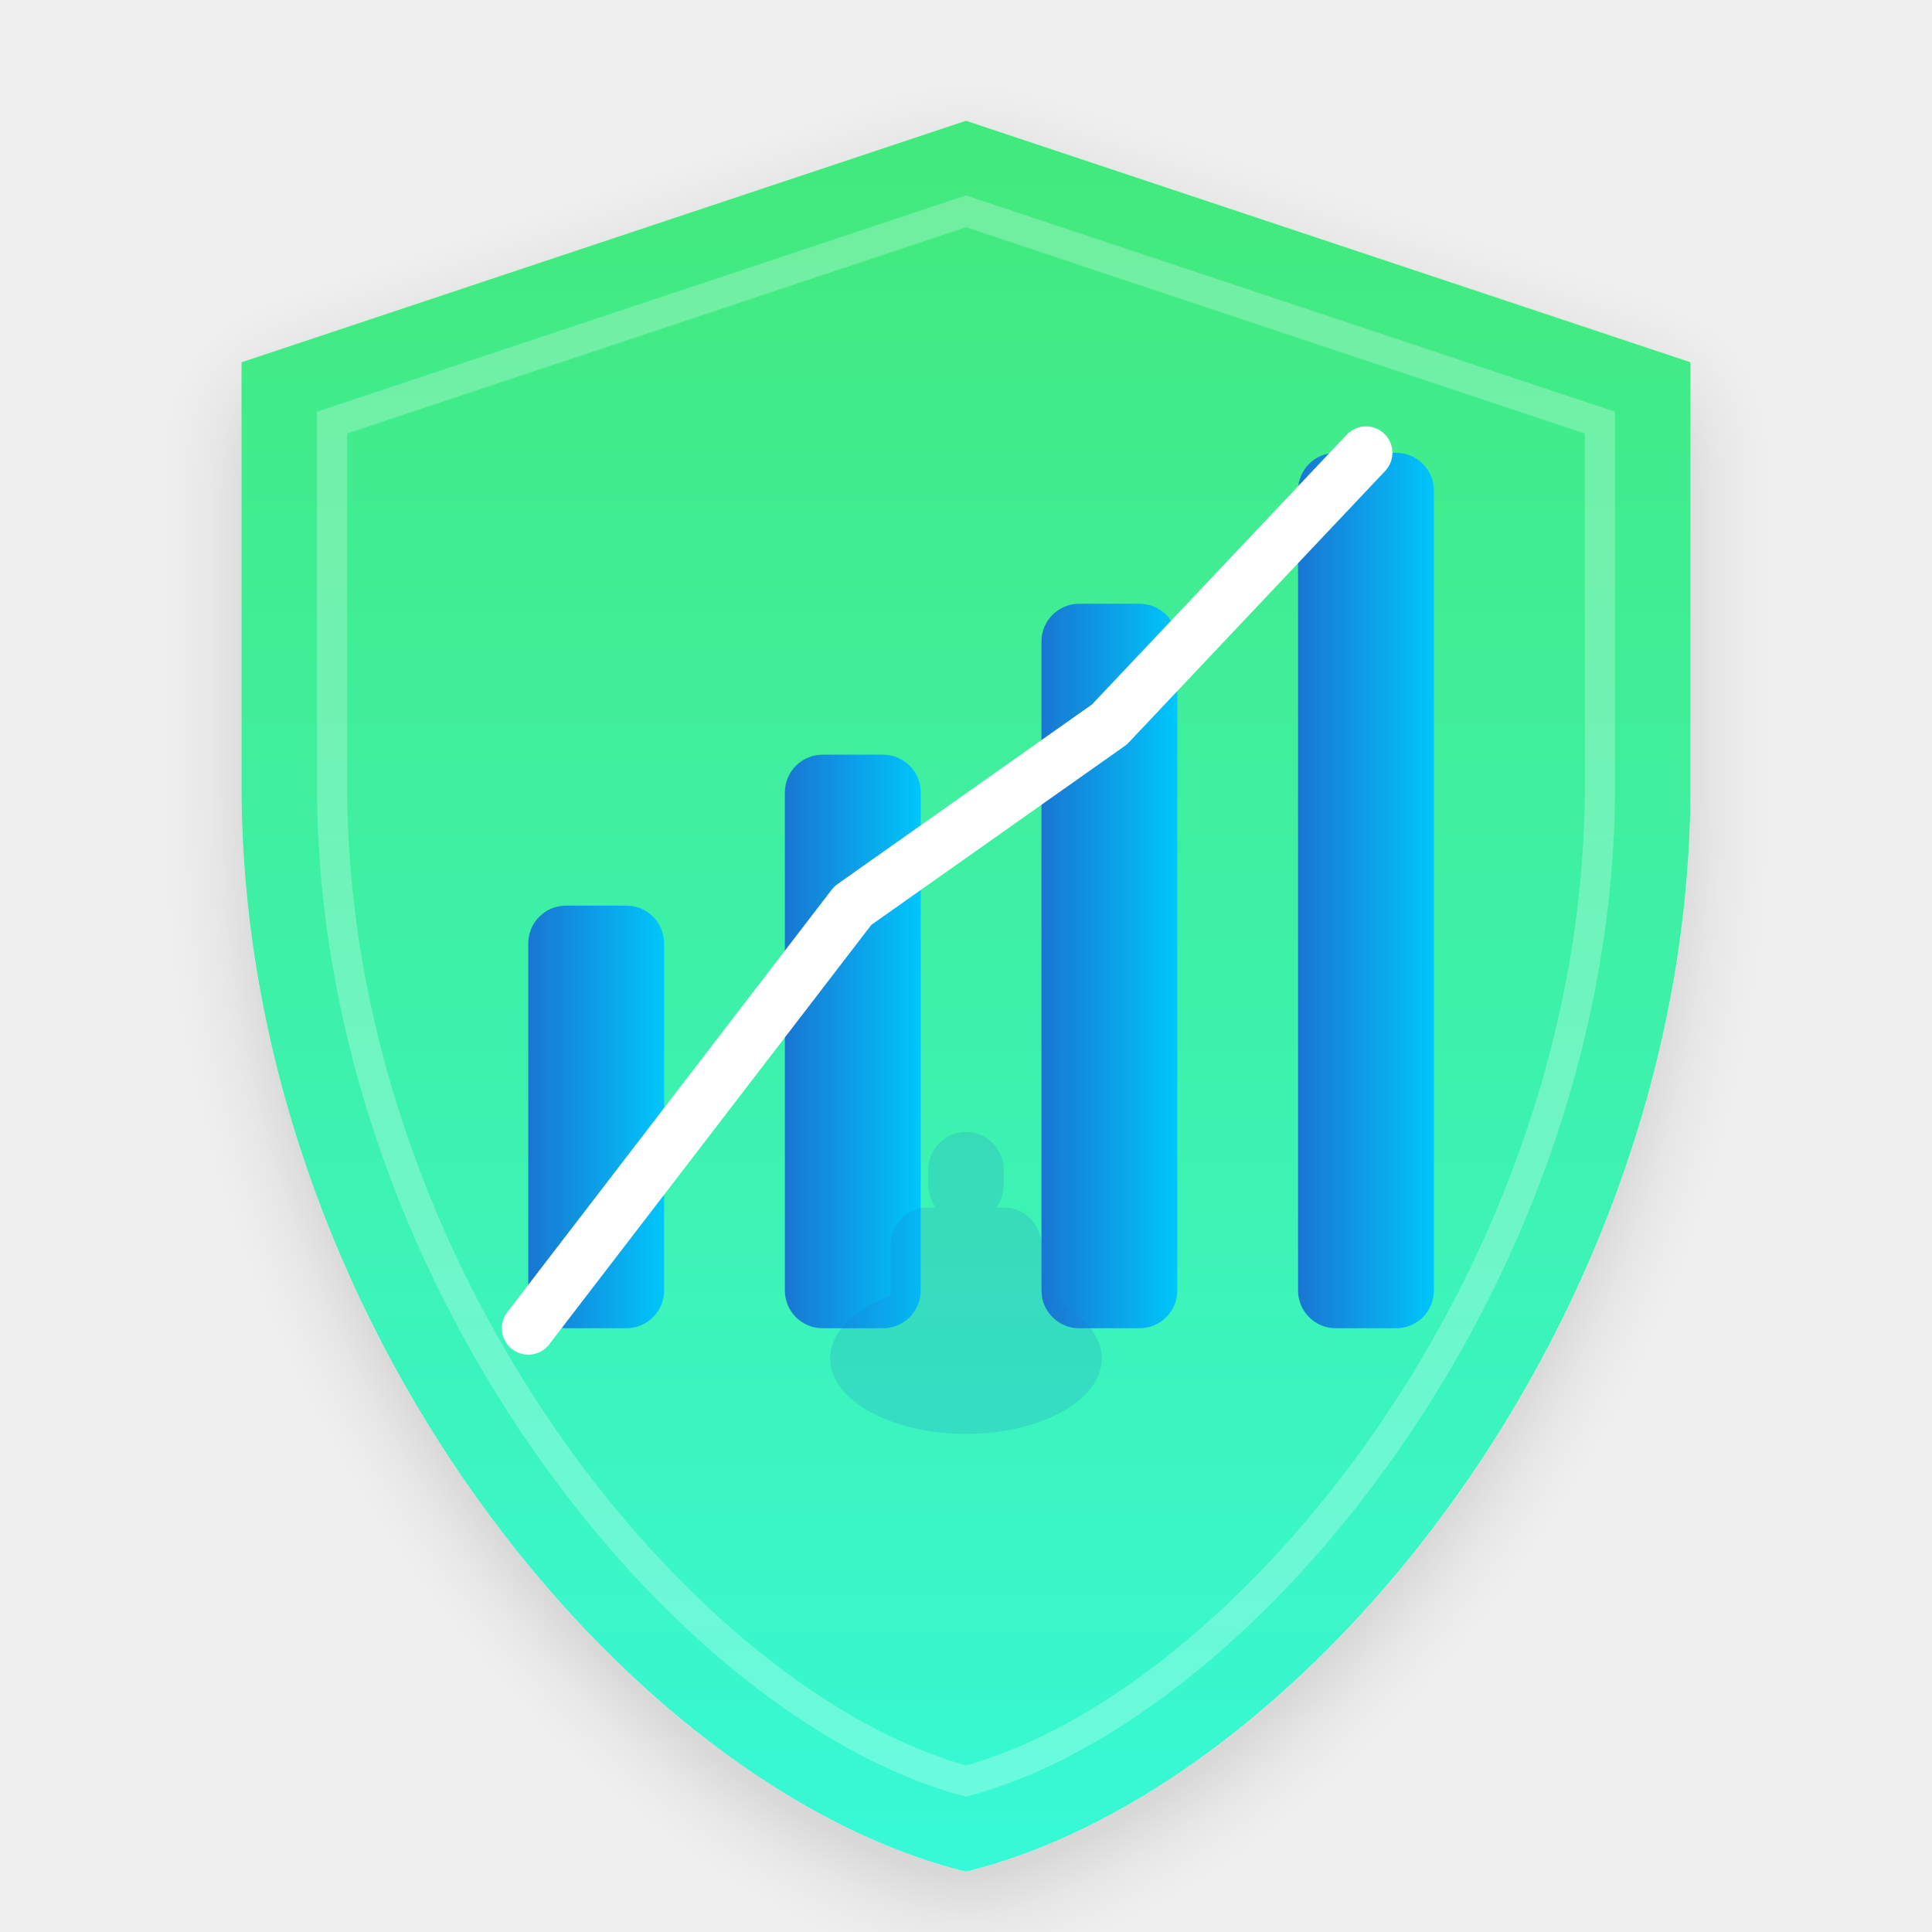
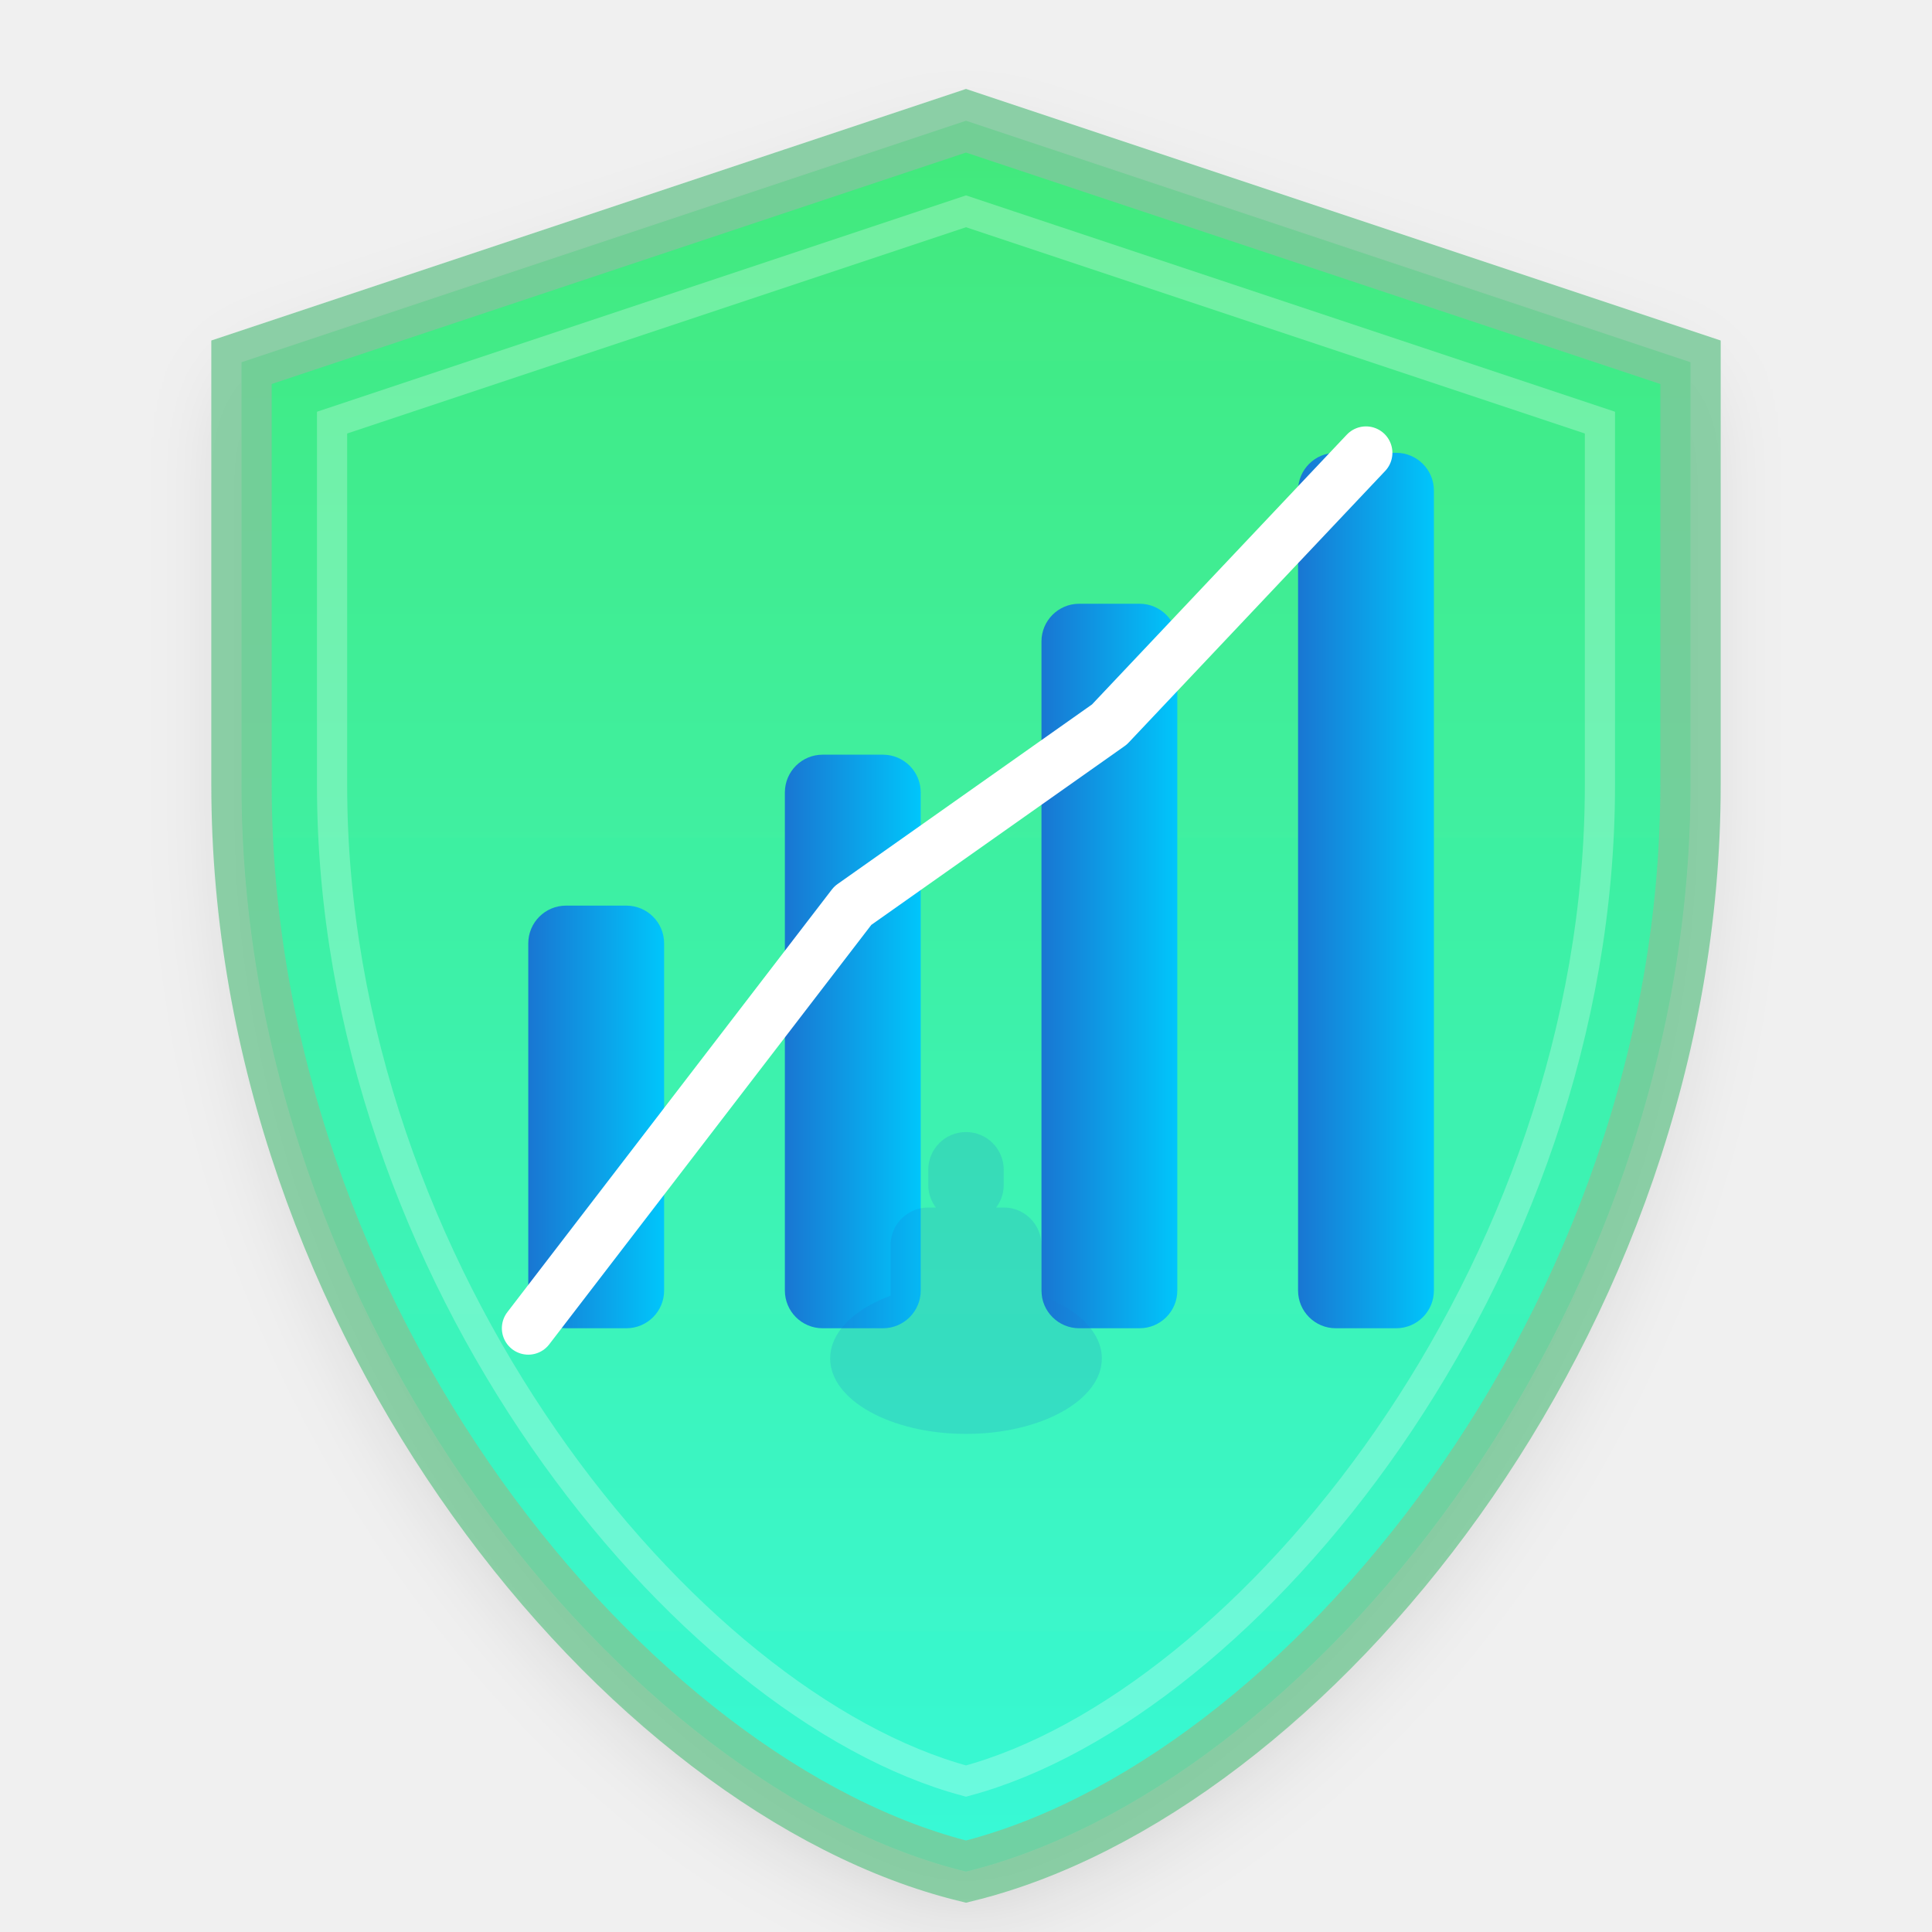
<svg xmlns="http://www.w3.org/2000/svg" viewBox="0 0 256 256">
  <defs>
    <linearGradient id="shieldGrad" x1="0%" y1="0%" x2="0%" y2="100%">
      <stop offset="0%" stop-color="#43e97b" />
      <stop offset="100%" stop-color="#38f9d7" />
    </linearGradient>
    <linearGradient id="graphGrad" x1="0%" y1="0%" x2="100%" y2="0%">
      <stop offset="0%" stop-color="#1976d2" />
      <stop offset="100%" stop-color="#00c6fb" />
    </linearGradient>
    <filter id="shadow" x="-10%" y="-10%" width="120%" height="120%">
      <feDropShadow dx="0" dy="4" stdDeviation="6" flood-color="#000" flood-opacity="0.15" />
    </filter>
  </defs>
  <path filter="url(#shadow)" fill="url(#shieldGrad)" d="M128 16L32 48v56c0 71 51.2 133 96 144 44.8-11 96-73 96-144V48L128 16z" />
+   <path d="M128 16L32 48v56c0 71 51.2 133 96 144 44.8-11 96-73 96-144V48L128 16z" fill="none" stroke="#7aca9a" stroke-width="8" opacity="0.85" />
  <path fill="none" stroke="#fff" stroke-width="4" opacity="0.25" d="M128 28L44 56v48c0 65 46.8 122 84 132 37.2-10 84-67 84-132V56L128 28z" />
  <rect x="70" y="120" width="18" height="56" rx="5" fill="url(#graphGrad)" />
  <rect x="104" y="100" width="18" height="76" rx="5" fill="url(#graphGrad)" />
  <rect x="138" y="80" width="18" height="96" rx="5" fill="url(#graphGrad)" />
  <rect x="172" y="60" width="18" height="116" rx="5" fill="url(#graphGrad)" />
  <polyline points="70,176 113,120 147,96 181,60" fill="none" stroke="#fff" stroke-width="7" stroke-linecap="round" stroke-linejoin="round" />
  <g opacity="0.18">
    <ellipse cx="128" cy="180" rx="18" ry="10" fill="#1976d2" />
    <rect x="118" y="160" width="20" height="20" rx="5" fill="#1976d2" />
    <rect x="123" y="150" width="10" height="12" rx="5" fill="#1976d2" />
  </g>
</svg>
